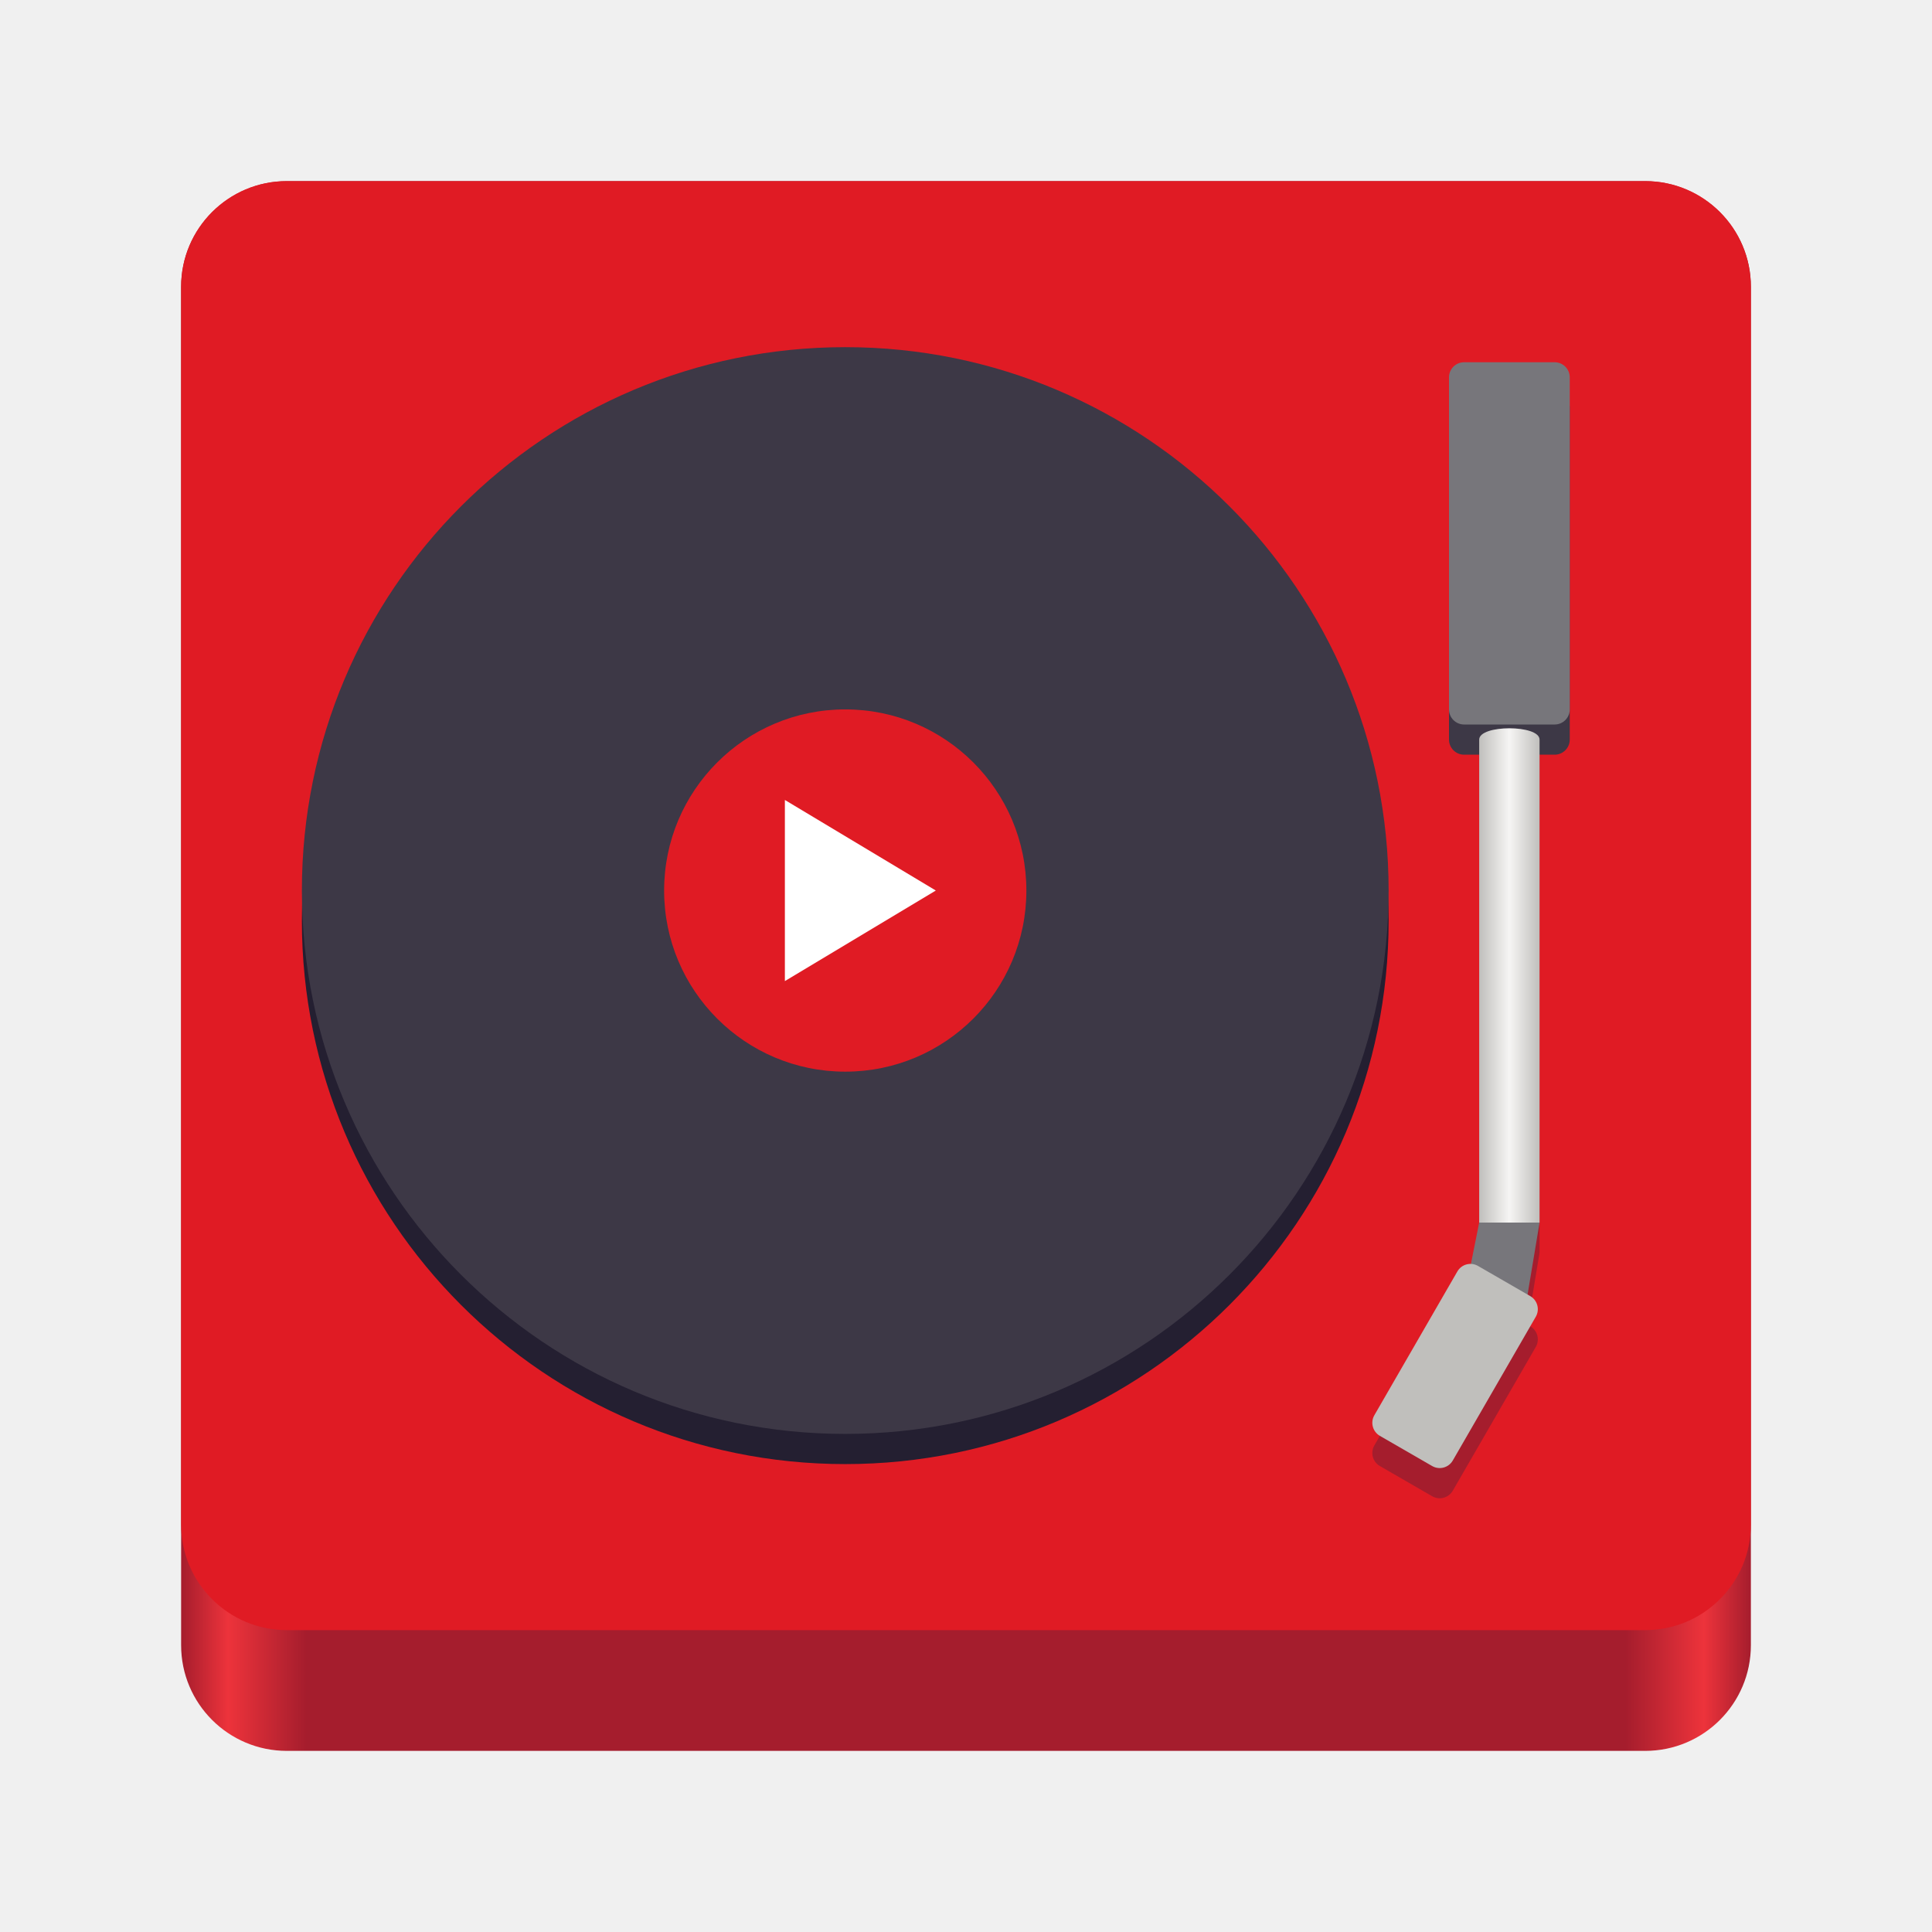
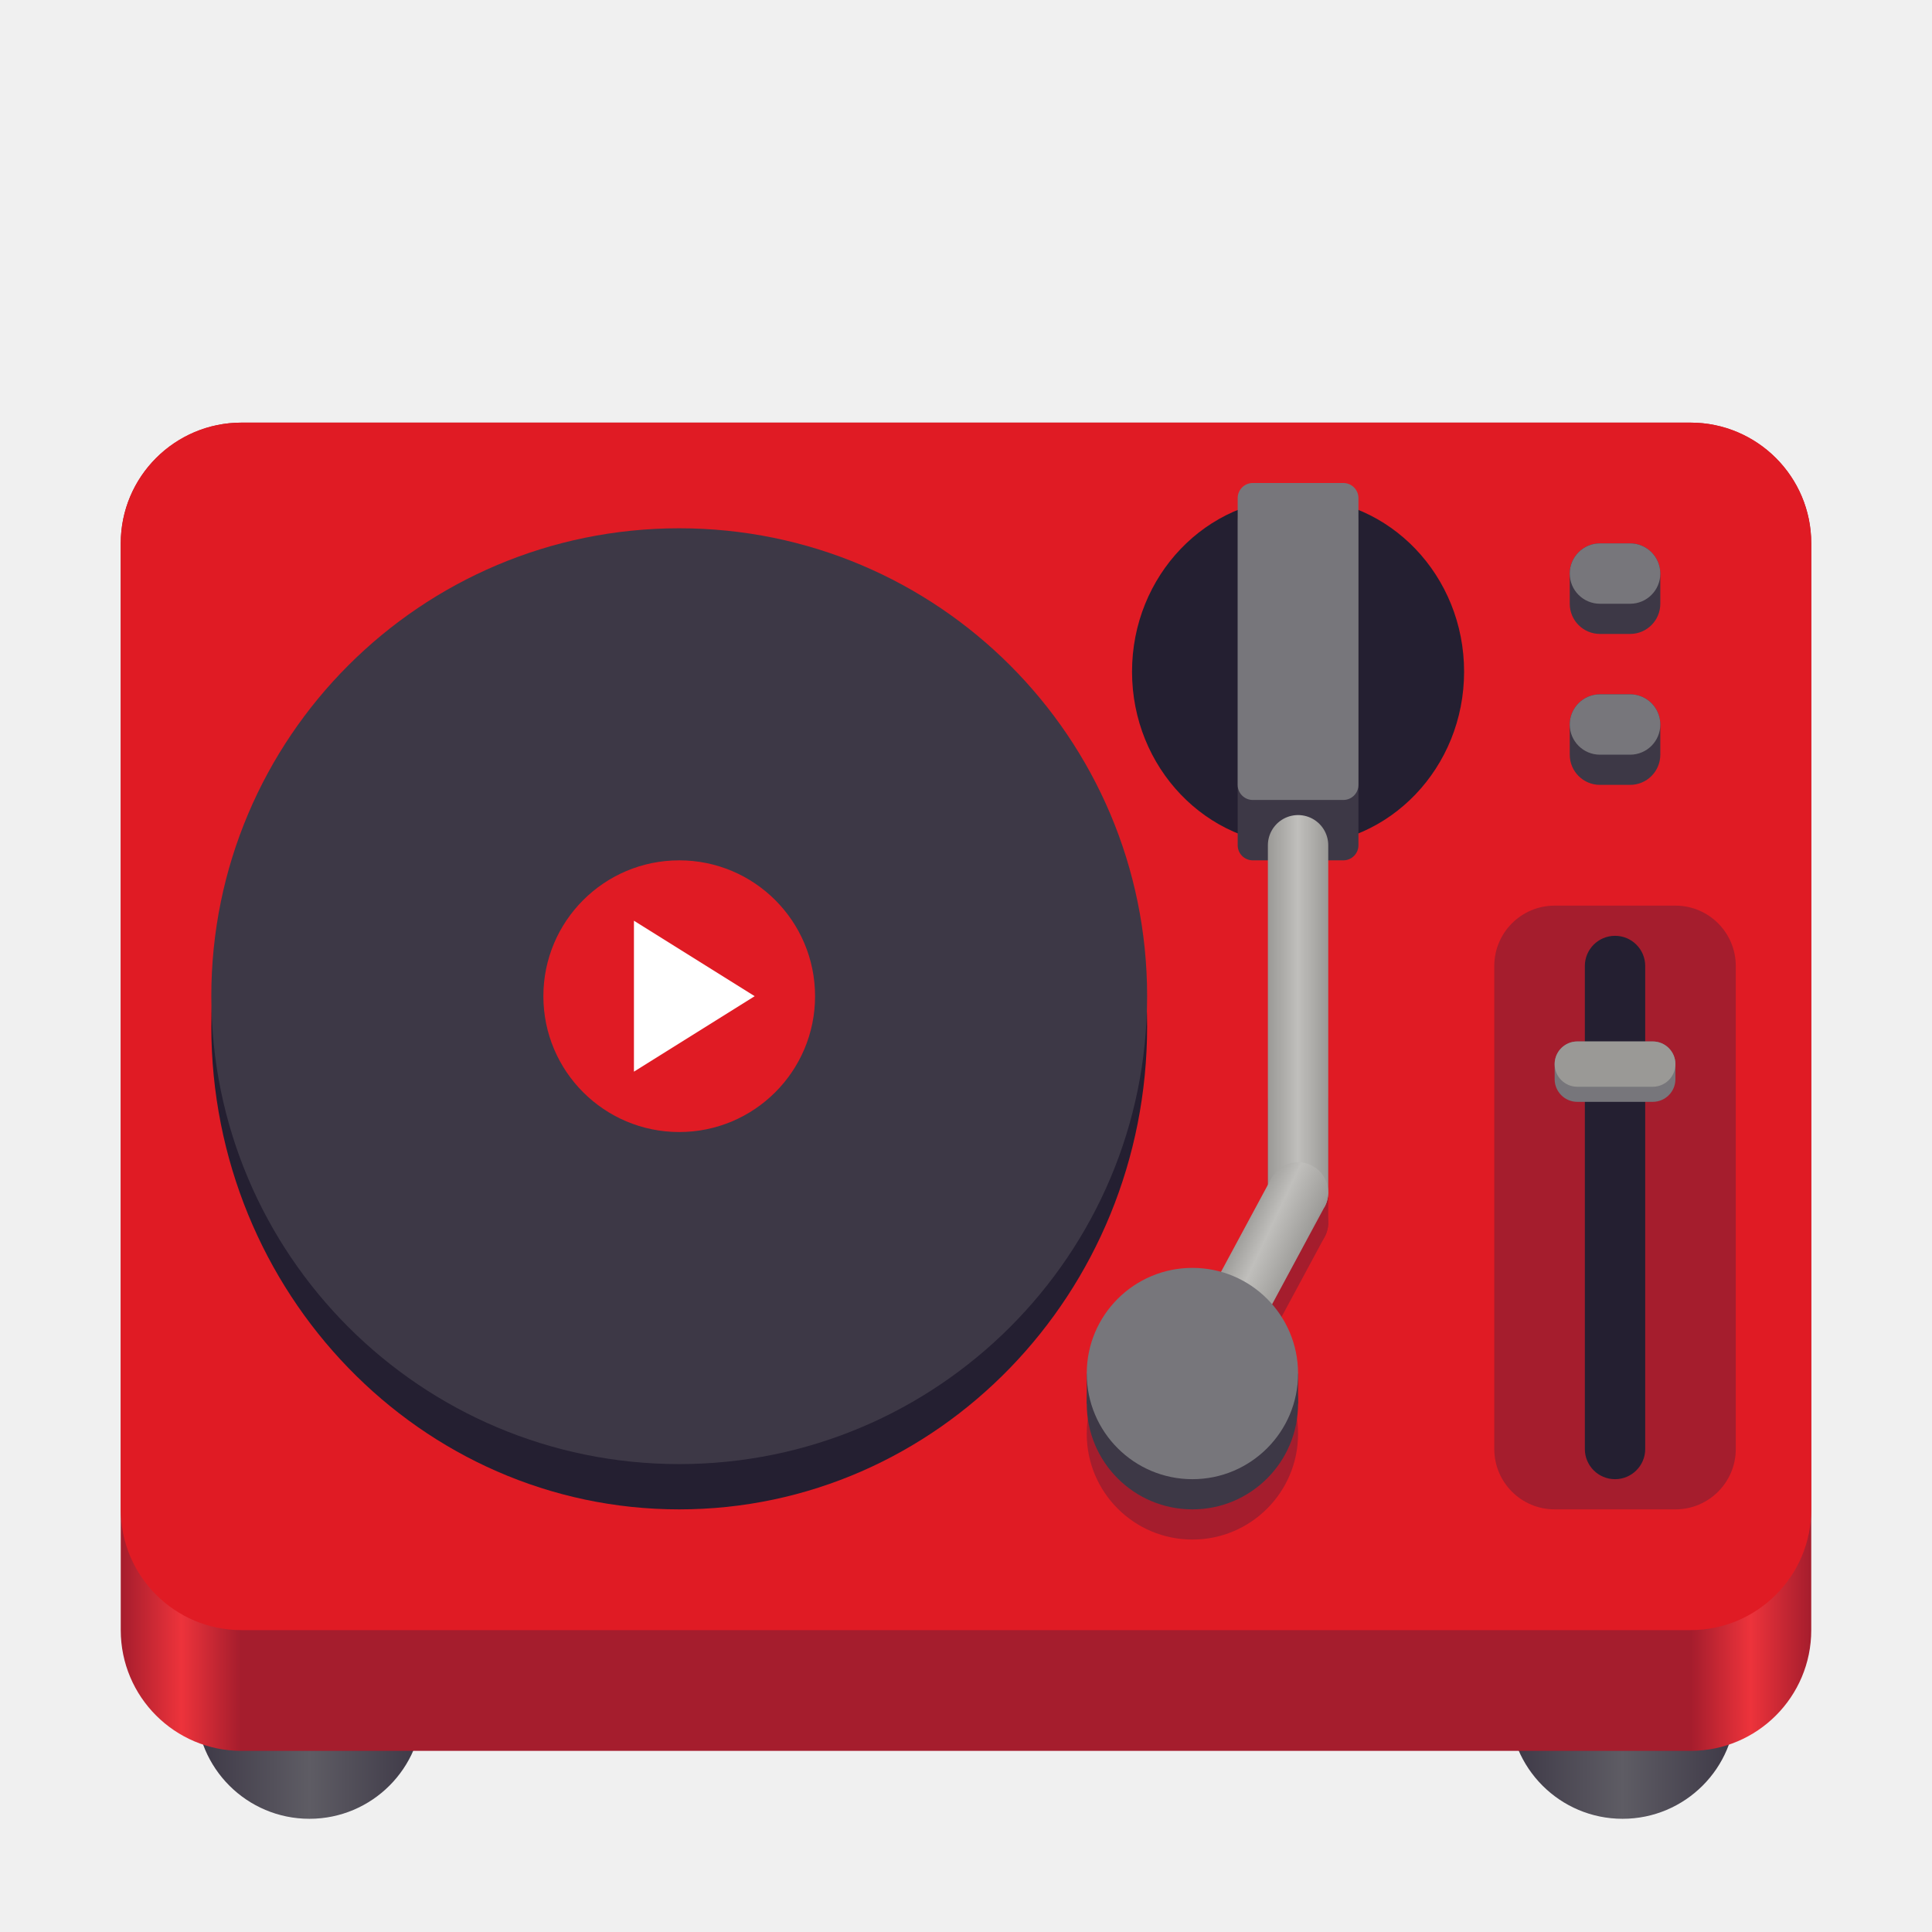
<svg xmlns="http://www.w3.org/2000/svg" xmlns:xlink="http://www.w3.org/1999/xlink" height="128" viewBox="0 0 128 128" width="128" version="1.1" id="svg860" xml:space="preserve">
  <defs id="defs864">
+     <linearGradient id="linearGradient31554">
+       <stop style="stop-color:#3d3846;stop-opacity:1;" offset="0" id="stop31546" />
+       <stop style="stop-color:#5e5c64;stop-opacity:1;" offset="0.5" id="stop31548" />
+       <stop style="stop-color:#3d3846;stop-opacity:1;" offset="1" id="stop31552" />
+     </linearGradient>
+     <linearGradient id="linearGradient28358">
+       <stop style="stop-color:#9a9996;stop-opacity:1;" offset="0" id="stop28352" />
+       <stop style="stop-color:#c0bfbc;stop-opacity:1;" offset="0.427" id="stop28354" />
+       <stop style="stop-color:#9d9c99;stop-opacity:1;" offset="1" id="stop28360" />
+       <stop style="stop-color:#9a9996;stop-opacity:1;" offset="1" id="stop28356" />
+     </linearGradient>
+     <linearGradient id="linearGradient7214">
+       <stop style="stop-color:#e01b24;stop-opacity:1;" offset="0" id="stop7210" />
+       <stop style="stop-color:#e01b24;stop-opacity:0;" offset="1" id="stop7212" />
+     </linearGradient>
    <linearGradient id="linearGradient31427">
      <stop style="stop-color:#a51d2d;stop-opacity:1;" offset="0" id="stop31423" />
-       <stop style="stop-color:#ed333b;stop-opacity:1;" offset="0.03" id="stop31431" />
-       <stop style="stop-color:#a51d2d;stop-opacity:1;" offset="0.08" id="stop31435" />
-       <stop style="stop-color:#a51d2d;stop-opacity:1;" offset="0.92" id="stop31437" />
-       <stop style="stop-color:#ed333b;stop-opacity:1;" offset="0.97" id="stop31433" />
+       <stop style="stop-color:#ed333b;stop-opacity:1;" offset="0.036" id="stop31431" />
+       <stop style="stop-color:#a51d2d;stop-opacity:1;" offset="0.071" id="stop31435" />
+       <stop style="stop-color:#a51d2d;stop-opacity:1;" offset="0.929" id="stop31437" />
+       <stop style="stop-color:#ed333b;stop-opacity:1;" offset="0.964" id="stop31433" />
      <stop style="stop-color:#a51d2d;stop-opacity:1;" offset="1" id="stop31425" />
    </linearGradient>
-     <linearGradient id="linearGradient29531">
-       <stop style="stop-color:#c0bfbc;stop-opacity:1;" offset="0" id="stop29527" />
-       <stop style="stop-color:#f6f5f4;stop-opacity:1;" offset="0.5" id="stop29535" />
-       <stop style="stop-color:#c0bfbc;stop-opacity:1;" offset="1" id="stop29529" />
+     <linearGradient xlink:href="#linearGradient31427" id="linearGradient533" gradientUnits="userSpaceOnUse" x1="12" y1="108" x2="124" y2="108" gradientTransform="translate(-4)" />
+     <linearGradient xlink:href="#linearGradient31554" id="linearGradient16071" x1="13" y1="108.5" x2="28" y2="108.5" gradientUnits="userSpaceOnUse" gradientTransform="translate(0,4.5)" />
+     <linearGradient xlink:href="#linearGradient31554" id="linearGradient16288" x1="100" y1="108.5" x2="115" y2="108.5" gradientUnits="userSpaceOnUse" gradientTransform="translate(0,4.5)" />
+     <linearGradient id="linearGradient6336-6">
+       <stop style="stop-color:#9a9996;stop-opacity:1;" offset="0" id="stop6332-2" />
+       <stop style="stop-color:#c0bfbc;stop-opacity:1;" offset="0.5" id="stop6334-6" />
+       <stop style="stop-color:#9a9996;stop-opacity:1;" offset="1" id="stop24550" />
    </linearGradient>
-     <linearGradient xlink:href="#linearGradient29531" id="linearGradient29533" x1="98" y1="64" x2="102" y2="64" gradientUnits="userSpaceOnUse" />
-     <linearGradient xlink:href="#linearGradient31427" id="linearGradient31429" x1="12" y1="64" x2="116" y2="64" gradientUnits="userSpaceOnUse" />
+     <linearGradient xlink:href="#linearGradient6336-6" id="linearGradient6338-6" x1="84" y1="74" x2="88" y2="74" gradientUnits="userSpaceOnUse" gradientTransform="translate(-6.7834947e-6,1)" />
+     <linearGradient xlink:href="#linearGradient7214" id="linearGradient7196-1" x1="82" y1="75" x2="89" y2="79" gradientUnits="userSpaceOnUse" gradientTransform="translate(-6.7834947e-6,1)" />
+     <linearGradient xlink:href="#linearGradient28358" id="linearGradient8694-2" x1="81.779" y1="81.133" x2="85.688" y2="82.979" gradientUnits="userSpaceOnUse" gradientTransform="translate(-6.7834947e-6,1)" />
  </defs>
  <linearGradient id="a" gradientUnits="userSpaceOnUse" x1="4" x2="124" y1="66.001" y2="66.001">
    <stop offset="0" stop-color="#e6a50a" id="stop827" />
    <stop offset="0.033" stop-color="#f5c211" id="stop829" />
    <stop offset="0.067" stop-color="#e6a50a" id="stop831" />
    <stop offset="0.933" stop-color="#e6a50a" id="stop833" />
    <stop offset="0.967" stop-color="#f5c211" id="stop835" />
    <stop offset="1" stop-color="#e6a50a" id="stop837" />
  </linearGradient>
-   <g id="g33964">
-     <rect style="fill:url(#linearGradient31429);fill-opacity:1;stroke-width:3.999;stroke-linecap:round;stroke-linejoin:round" id="rect26825" width="104" height="104" x="12" y="12" ry="7" />
-     <rect style="fill:#e01b24;fill-opacity:1;stroke-width:3.999;stroke-linecap:round;stroke-linejoin:round" id="rect26823" width="104" height="96" x="12" y="12" ry="7" />
-     <circle style="fill:#241f31;fill-opacity:1;stroke-width:3.999;stroke-linecap:round;stroke-linejoin:round" id="circle27285" cx="56" cy="61" r="36" />
-     <circle style="fill:#3d3846;fill-opacity:1;stroke-width:3.999;stroke-linecap:round;stroke-linejoin:round" id="path27096" cx="56" cy="59" r="36" />
-     <circle style="fill:#e01b24;fill-opacity:1;stroke-width:3.999;stroke-linecap:round;stroke-linejoin:round" id="path27492" cx="56" cy="59" r="12" />
-     <g id="g31960" style="fill:#a51d2d;fill-opacity:1" transform="translate(0,2)">
-       <path style="fill:#a51d2d;fill-opacity:1;stroke-width:3.999;stroke-linecap:round;stroke-linejoin:round" d="m 98,81 -1,5 4,1 1,-6 z" id="path31952" />
-       <rect style="fill:#a51d2d;fill-opacity:1;stroke-width:3.999;stroke-linecap:round;stroke-linejoin:round" id="rect31954" width="4" height="34" x="98" y="47" ry="0" />
-       <rect style="fill:#3d3846;fill-opacity:1;stroke-width:3.999;stroke-linecap:round;stroke-linejoin:round" id="rect31956" width="8" height="24" x="96" y="24" ry="1" />
-       <rect style="fill:#a51d2d;fill-opacity:1;stroke-width:3.999;stroke-linecap:round;stroke-linejoin:round" id="rect31958" width="6" height="13" x="125.737" y="23.674" ry="1" transform="rotate(30)" />
+   <circle style="fill:url(#linearGradient16071);fill-opacity:1;stroke-width:0;stroke-linecap:round;stroke-linejoin:round" id="path1488" cx="20.5" cy="113" r="7.5" />
+   <circle style="fill:url(#linearGradient16288);fill-opacity:1;stroke-width:0;stroke-linecap:round;stroke-linejoin:round" id="circle2820" cx="107.5" cy="113" r="7.5" />
+   <rect style="fill:url(#linearGradient533);fill-opacity:1;stroke-width:3.999;stroke-linecap:round;stroke-linejoin:round" id="rect26825-1" width="112" height="88" x="8" y="28" ry="8" />
+   <rect style="fill:#e01b24;fill-opacity:1;stroke-width:3.558;stroke-linecap:round;stroke-linejoin:round" id="rect26823-8" width="112" height="80" x="8" y="28" ry="8" />
+   <ellipse style="fill:#241f31;fill-opacity:1;stroke-width:3.78;stroke-linecap:round;stroke-linejoin:round" id="path1913-7" cx="86" cy="44.5" rx="11" ry="11.5" />
+   <rect style="fill:#3d3846;fill-opacity:1;stroke-width:3.999;stroke-linecap:round;stroke-linejoin:round" id="rect2748-4" width="8" height="23.5" x="82" y="33.5" ry="1" />
+   <rect style="fill:#77767b;fill-opacity:1;stroke-width:3.999;stroke-linecap:round;stroke-linejoin:round" id="rect27744-0-5" width="8" height="21" x="82" y="32" ry="1" />
+   <g id="g1907-2" transform="translate(-1,4)">
+     <ellipse style="fill:#241f31;fill-opacity:1;stroke-width:3.999;stroke-linecap:round;stroke-linejoin:round" id="circle27285-7-5" cx="46" cy="64" rx="31" ry="32" />
+     <circle style="fill:#3d3846;fill-opacity:1;stroke-width:3.999;stroke-linecap:round;stroke-linejoin:round" id="path27096-9-4" cx="46" cy="62" r="31" />
+     <g id="g1900-7" transform="translate(0,3)">
+       <circle style="fill:#e01b24;fill-opacity:1;stroke-width:3.999;stroke-linecap:round;stroke-linejoin:round" id="path27492-2-4" cx="46" cy="59" r="9" />
+       <path style="fill:#ffffff;fill-opacity:1;stroke-width:3.999;stroke-linecap:round;stroke-linejoin:round" d="m 43,54 v 10 l 8,-5 z" id="path31065-7-4" />
    </g>
-     <g id="g31350">
-       <path style="fill:#77767b;fill-opacity:1;stroke-width:3.999;stroke-linecap:round;stroke-linejoin:round" d="m 98,81 -1,5 4,1 1,-6 z" id="path29397" />
-       <rect style="fill:#77767b;fill-opacity:1;stroke-width:3.999;stroke-linecap:round;stroke-linejoin:round" id="rect27744" width="8" height="24" x="96" y="24" ry="1" />
-       <path id="rect27748" style="fill:url(#linearGradient29533);stroke-width:3.999;stroke-linecap:round;stroke-linejoin:round" d="m 98,49 c 0,-1 4,-1 4,0 v 32 h -4 z" />
-       <rect style="fill:#c0bfbc;fill-opacity:1;stroke-width:3.999;stroke-linecap:round;stroke-linejoin:round" id="rect29263" width="6" height="13" x="125.737" y="23.674" ry="1" transform="rotate(30)" />
-     </g>
-     <path style="fill:#ffffff;fill-opacity:1;stroke-width:3.999;stroke-linecap:round;stroke-linejoin:round" d="M 52,53 V 65 L 62,59 Z" id="path31065" />
  </g>
+   <path style="opacity:1;fill:#a51d2d;fill-opacity:1;stroke:#a51d2d;stroke-width:4;stroke-linecap:round;stroke-linejoin:round;stroke-dasharray:none;stroke-opacity:1" d="m 86,73 v 8" id="path34378" />
+   <path style="fill:url(#linearGradient7196-1);fill-opacity:1;stroke:url(#linearGradient6338-6);stroke-width:4;stroke-linecap:round;stroke-linejoin:round;stroke-dasharray:none;stroke-opacity:1" d="m 86,56 -6e-6,23" id="path4507-8" />
+   <path style="fill:none;fill-opacity:1;stroke:#a51d2d;stroke-width:4;stroke-linecap:round;stroke-linejoin:round;stroke-dasharray:none;stroke-opacity:1" d="m 86,81 -7,13" id="path34311" />
+   <path style="fill:none;fill-opacity:1;stroke:url(#linearGradient8694-2);stroke-width:4;stroke-linecap:round;stroke-linejoin:round;stroke-dasharray:none;stroke-opacity:1" d="m 86,79 -7,13" id="path8686-6" />
+   <g id="g22412" transform="translate(0,1)">
+     <rect style="fill:#3d3846;fill-opacity:1;stroke:none;stroke-width:0;stroke-linecap:round;stroke-linejoin:round;stroke-dasharray:none;stroke-opacity:1" id="rect18840-3" width="6" height="6" x="104" y="35" ry="2" />
+     <rect style="fill:#77767b;fill-opacity:1;stroke:none;stroke-width:0;stroke-linecap:round;stroke-linejoin:round;stroke-dasharray:none;stroke-opacity:1" id="rect18840" width="6" height="4" x="104" y="35" ry="2" />
+   </g>
+   <rect style="fill:#a51d2d;fill-opacity:1;stroke:none;stroke-width:0;stroke-linecap:round;stroke-linejoin:round;stroke-dasharray:none;stroke-opacity:1" id="rect15078" width="16" height="40" x="99" y="60" ry="4" />
+   <rect style="fill:#241f31;fill-opacity:1;stroke:none;stroke-width:0;stroke-linecap:round;stroke-linejoin:round;stroke-dasharray:none;stroke-opacity:1" id="rect15944" width="4" height="36" x="105" y="62" ry="2" />
+   <rect style="fill:#77767b;fill-opacity:1;stroke:none;stroke-width:0;stroke-linecap:round;stroke-linejoin:round;stroke-dasharray:none;stroke-opacity:1" id="rect16132-5" width="8" height="4" x="103" y="69" ry="1.5" />
+   <rect style="fill:#9a9996;fill-opacity:1;stroke:none;stroke-width:0;stroke-linecap:round;stroke-linejoin:round;stroke-dasharray:none;stroke-opacity:1" id="rect16132" width="8" height="3" x="103" y="69" ry="1.5" />
+   <g id="g22418" transform="translate(0,11)">
+     <rect style="fill:#3d3846;fill-opacity:1;stroke:none;stroke-width:0;stroke-linecap:round;stroke-linejoin:round;stroke-dasharray:none;stroke-opacity:1" id="rect22414" width="6" height="6" x="104" y="35" ry="2" />
+     <rect style="fill:#77767b;fill-opacity:1;stroke:none;stroke-width:0;stroke-linecap:round;stroke-linejoin:round;stroke-dasharray:none;stroke-opacity:1" id="rect22416" width="6" height="4" x="104" y="35" ry="2" />
+   </g>
+   <rect style="opacity:1;fill:#3d3846;fill-opacity:1;stroke-width:4;stroke-linecap:round;stroke-linejoin:round;stroke-dasharray:none" id="rect22706" width="14" height="2" x="72" y="91" ry="0" />
+   <circle style="fill:#a51d2d;fill-opacity:1;stroke-width:4;stroke-linecap:round;stroke-linejoin:round;stroke-dasharray:none" id="circle32221" cx="79" cy="95" r="7" />
+   <circle style="fill:#3d3846;fill-opacity:1;stroke-width:4;stroke-linecap:round;stroke-linejoin:round;stroke-dasharray:none" id="path22677-0" cx="79" cy="93" r="7" />
+   <circle style="opacity:1;fill:#77767b;fill-opacity:1;stroke-width:4;stroke-linecap:round;stroke-linejoin:round;stroke-dasharray:none" id="path22677" cx="79" cy="91" r="7" />
</svg>
